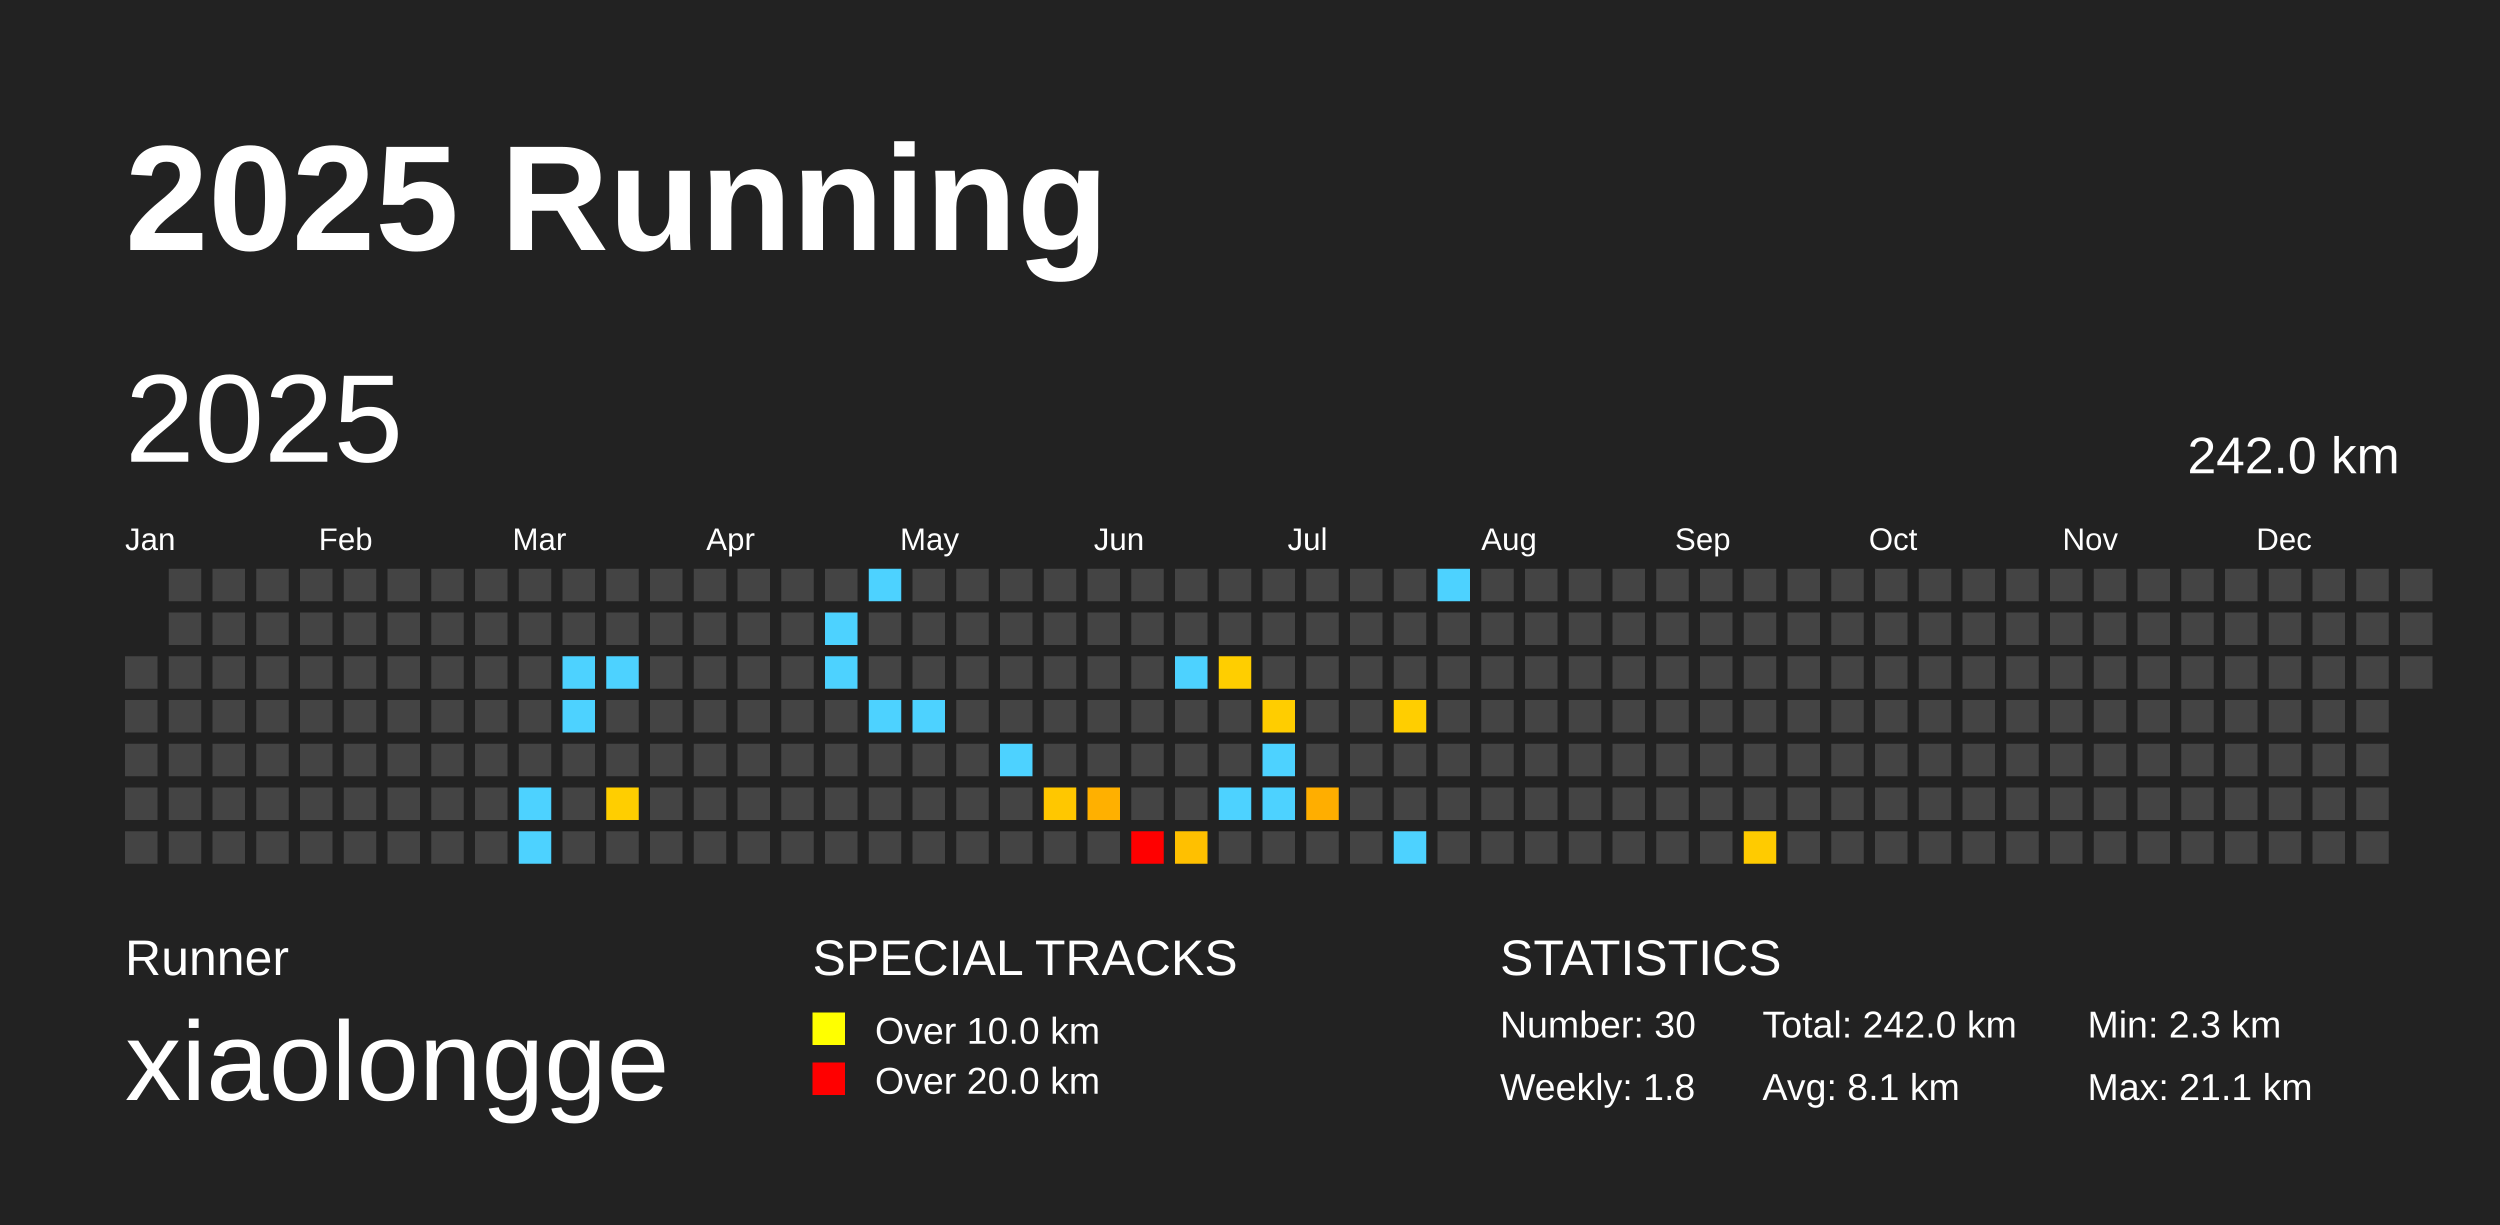
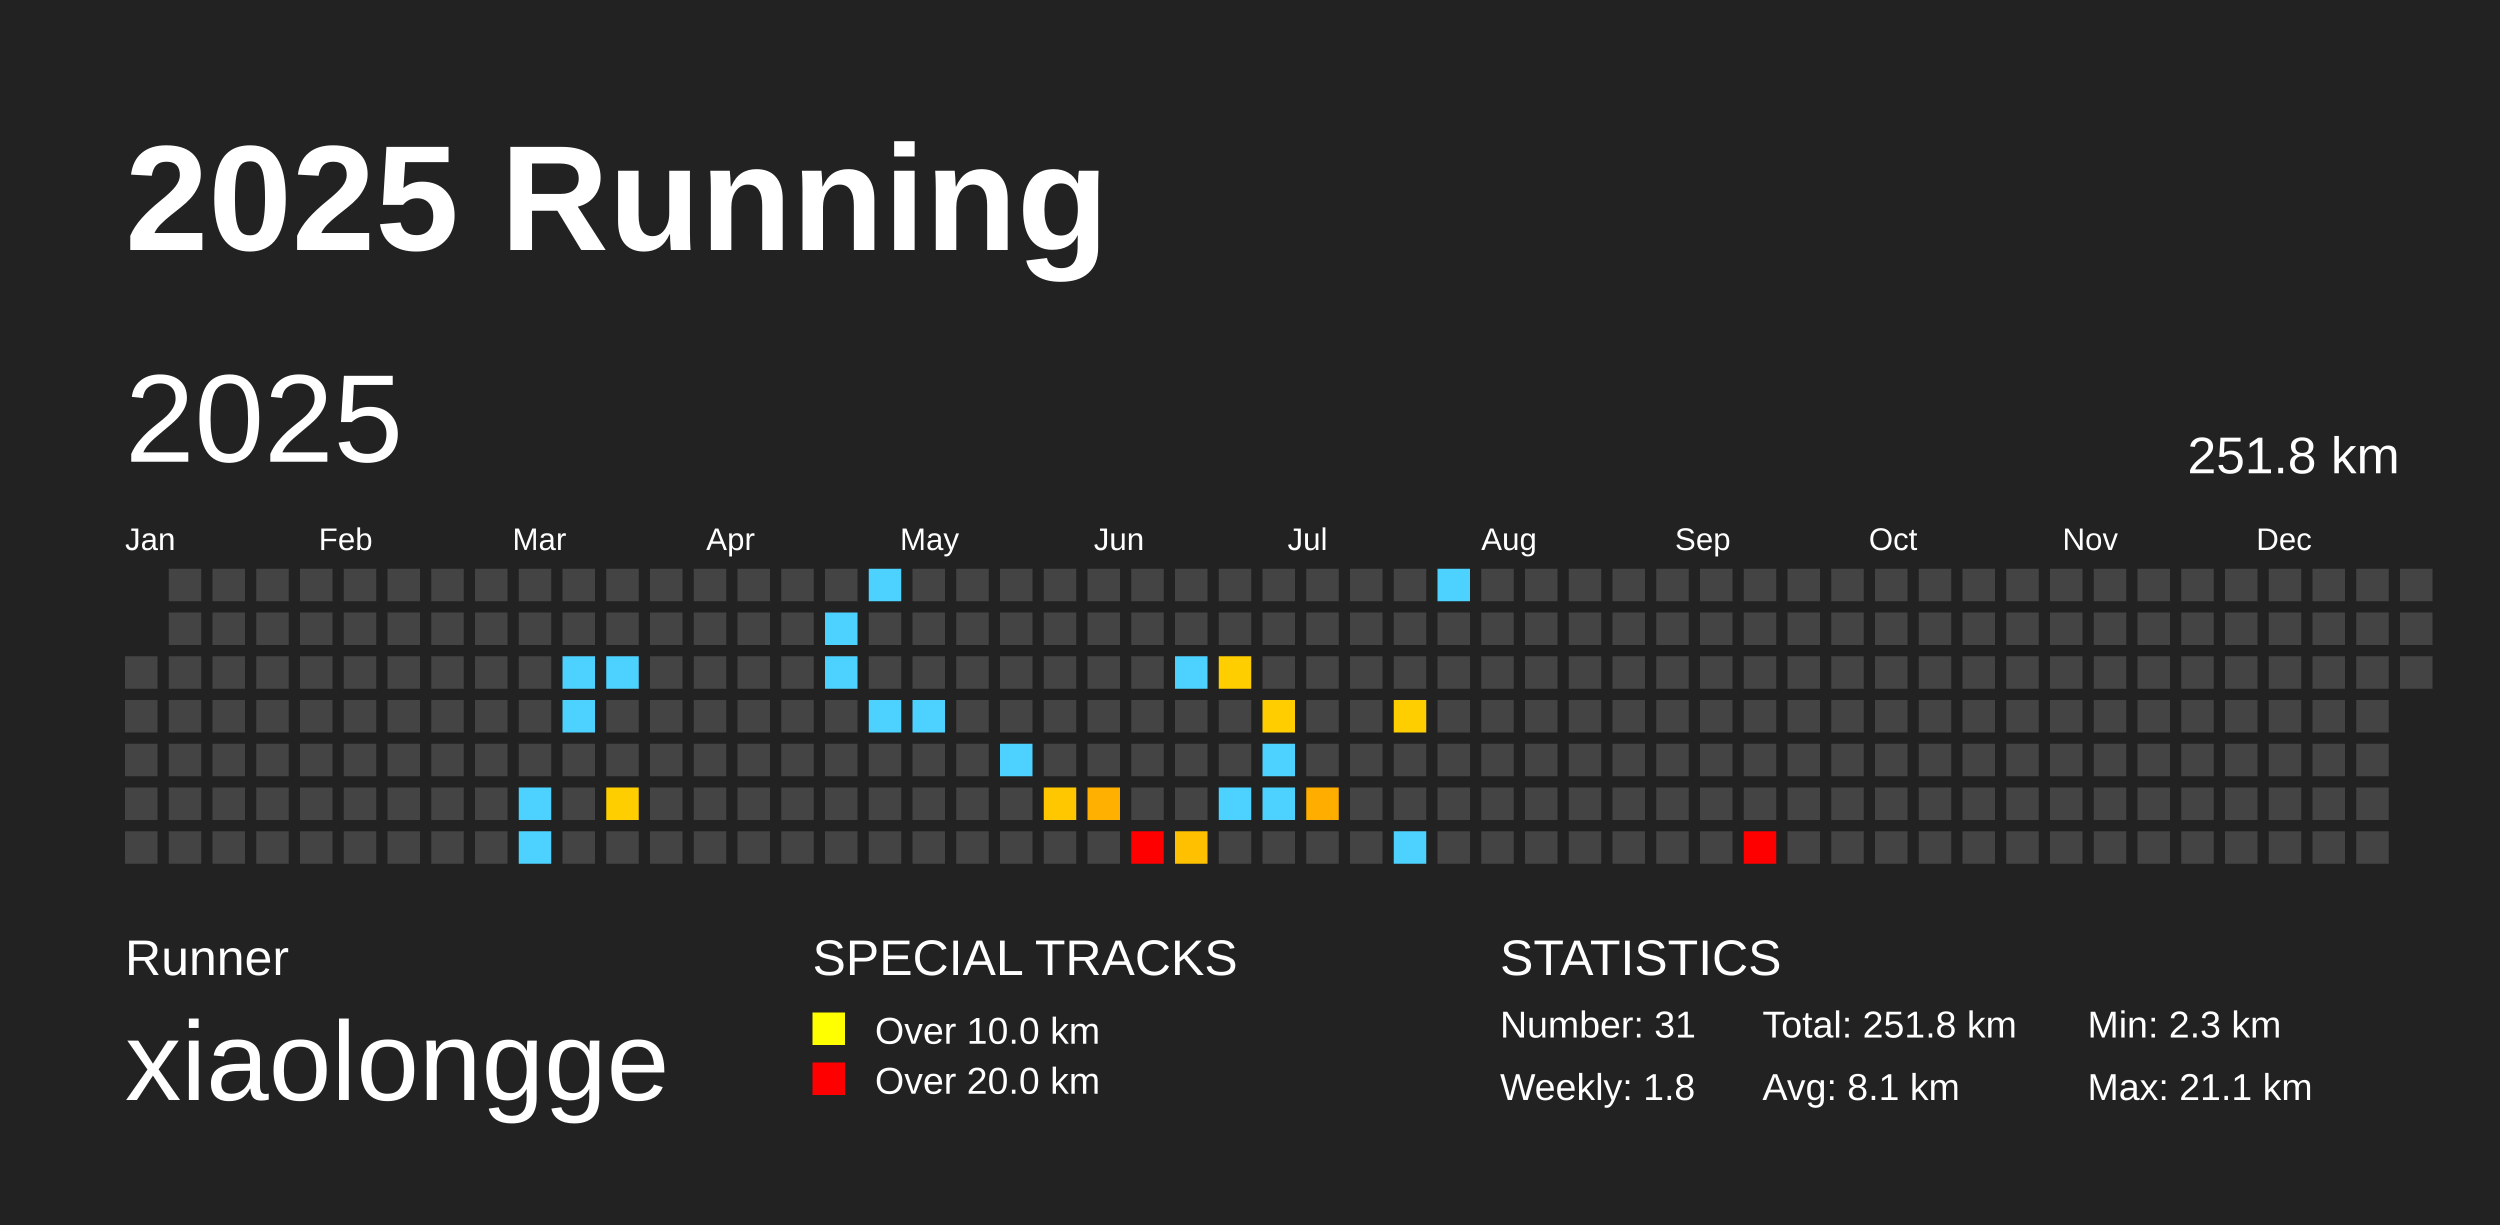
<svg xmlns="http://www.w3.org/2000/svg" baseProfile="full" height="98mm" version="1.1" viewBox="0,0,200,98" width="200mm">
  <defs />
  <rect fill="#222222" height="98" width="200" x="0" y="0" />
  <text fill="#FFFFFF" style="font-size:12px; font-family:Arial; font-weight:bold;" x="10" y="20">2025 Running</text>
  <text fill="#FFFFFF" style="font-size:4px; font-family:Arial" x="10" y="78">Runner</text>
  <text fill="#FFFFFF" style="font-size:9px; font-family:Arial" x="10" y="88">xiaolongge</text>
  <text fill="#FFFFFF" style="font-size:4px; font-family:Arial" x="65" y="78">SPECIAL TRACKS</text>
  <rect fill="yellow" height="2.6" width="2.6" x="65" y="81" />
  <text fill="#FFFFFF" style="font-size:3px; font-family:Arial" x="70" y="83.5">Over 10.0 km</text>
  <rect fill="red" height="2.6" width="2.6" x="65" y="85" />
  <text fill="#FFFFFF" style="font-size:3px; font-family:Arial" x="70" y="87.5">Over 20.0 km</text>
  <text fill="#FFFFFF" style="font-size:4px; font-family:Arial" x="120" y="78">STATISTICS</text>
-   <text fill="#FFFFFF" style="font-size:3px; font-family:Arial" x="120" y="83">Number: 30</text>
+   <text fill="#FFFFFF" style="font-size:3px; font-family:Arial" x="120" y="83">Number: 31</text>
  <text fill="#FFFFFF" style="font-size:3px; font-family:Arial" x="120" y="88">Weekly: 1.8</text>
-   <text fill="#FFFFFF" style="font-size:3px; font-family:Arial" x="141" y="83">Total: 242.0 km</text>
+   <text fill="#FFFFFF" style="font-size:3px; font-family:Arial" x="141" y="83">Total: 251.8 km</text>
  <text fill="#FFFFFF" style="font-size:3px; font-family:Arial" x="141" y="88">Avg: 8.1 km</text>
  <text fill="#FFFFFF" style="font-size:3px; font-family:Arial" x="167" y="83">Min: 2.3 km</text>
  <text fill="#FFFFFF" style="font-size:3px; font-family:Arial" x="167" y="88">Max: 21.1 km</text>
  <text dominant-baseline="hanging" fill="#FFFFFF" style="font-size:10.0px; font-family:Arial;" x="10" y="30">2025</text>
-   <text dominant-baseline="hanging" fill="#FFFFFF" style="font-size:4.125px; font-family:Arial;" x="175" y="35">242.0 km</text>
+   <text dominant-baseline="hanging" fill="#FFFFFF" style="font-size:4.125px; font-family:Arial;" x="175" y="35">251.8 km</text>
  <text fill="#FFFFFF" style="font-size:2.5px; font-family:Arial" x="10.0" y="44">Jan</text>
  <text fill="#FFFFFF" style="font-size:2.5px; font-family:Arial" x="25.5" y="44">Feb</text>
  <text fill="#FFFFFF" style="font-size:2.5px; font-family:Arial" x="41.0" y="44">Mar</text>
  <text fill="#FFFFFF" style="font-size:2.5px; font-family:Arial" x="56.5" y="44">Apr</text>
  <text fill="#FFFFFF" style="font-size:2.5px; font-family:Arial" x="72.0" y="44">May</text>
  <text fill="#FFFFFF" style="font-size:2.5px; font-family:Arial" x="87.5" y="44">Jun</text>
  <text fill="#FFFFFF" style="font-size:2.5px; font-family:Arial" x="103.0" y="44">Jul</text>
  <text fill="#FFFFFF" style="font-size:2.5px; font-family:Arial" x="118.5" y="44">Aug</text>
  <text fill="#FFFFFF" style="font-size:2.5px; font-family:Arial" x="134.0" y="44">Sep</text>
  <text fill="#FFFFFF" style="font-size:2.5px; font-family:Arial" x="149.5" y="44">Oct</text>
  <text fill="#FFFFFF" style="font-size:2.5px; font-family:Arial" x="165.0" y="44">Nov</text>
  <text fill="#FFFFFF" style="font-size:2.5px; font-family:Arial" x="180.5" y="44">Dec</text>
  <rect fill="#444444" height="2.6" width="2.6" x="10.0" y="52.5" />
  <rect fill="#444444" height="2.6" width="2.6" x="10.0" y="56.0" />
  <rect fill="#444444" height="2.6" width="2.6" x="10.0" y="59.5" />
  <rect fill="#444444" height="2.6" width="2.6" x="10.0" y="63.0" />
  <rect fill="#444444" height="2.6" width="2.6" x="10.0" y="66.5" />
  <rect fill="#444444" height="2.6" width="2.6" x="13.5" y="45.5" />
  <rect fill="#444444" height="2.6" width="2.6" x="13.5" y="49.0" />
  <rect fill="#444444" height="2.6" width="2.6" x="13.5" y="52.5" />
  <rect fill="#444444" height="2.6" width="2.6" x="13.5" y="56.0" />
  <rect fill="#444444" height="2.6" width="2.6" x="13.5" y="59.5" />
  <rect fill="#444444" height="2.6" width="2.6" x="13.5" y="63.0" />
  <rect fill="#444444" height="2.6" width="2.6" x="13.5" y="66.5" />
  <rect fill="#444444" height="2.6" width="2.6" x="17.0" y="45.5" />
  <rect fill="#444444" height="2.6" width="2.6" x="17.0" y="49.0" />
  <rect fill="#444444" height="2.6" width="2.6" x="17.0" y="52.5" />
  <rect fill="#444444" height="2.6" width="2.6" x="17.0" y="56.0" />
  <rect fill="#444444" height="2.6" width="2.6" x="17.0" y="59.5" />
  <rect fill="#444444" height="2.6" width="2.6" x="17.0" y="63.0" />
  <rect fill="#444444" height="2.6" width="2.6" x="17.0" y="66.5" />
  <rect fill="#444444" height="2.6" width="2.6" x="20.5" y="45.5" />
  <rect fill="#444444" height="2.6" width="2.6" x="20.5" y="49.0" />
  <rect fill="#444444" height="2.6" width="2.6" x="20.5" y="52.5" />
  <rect fill="#444444" height="2.6" width="2.6" x="20.5" y="56.0" />
  <rect fill="#444444" height="2.6" width="2.6" x="20.5" y="59.5" />
  <rect fill="#444444" height="2.6" width="2.6" x="20.5" y="63.0" />
  <rect fill="#444444" height="2.6" width="2.6" x="20.5" y="66.5" />
  <rect fill="#444444" height="2.6" width="2.6" x="24.0" y="45.5" />
  <rect fill="#444444" height="2.6" width="2.6" x="24.0" y="49.0" />
  <rect fill="#444444" height="2.6" width="2.6" x="24.0" y="52.5" />
  <rect fill="#444444" height="2.6" width="2.6" x="24.0" y="56.0" />
  <rect fill="#444444" height="2.6" width="2.6" x="24.0" y="59.5" />
  <rect fill="#444444" height="2.6" width="2.6" x="24.0" y="63.0" />
  <rect fill="#444444" height="2.6" width="2.6" x="24.0" y="66.5" />
  <rect fill="#444444" height="2.6" width="2.6" x="27.5" y="45.5" />
  <rect fill="#444444" height="2.6" width="2.6" x="27.5" y="49.0" />
  <rect fill="#444444" height="2.6" width="2.6" x="27.5" y="52.5" />
  <rect fill="#444444" height="2.6" width="2.6" x="27.5" y="56.0" />
  <rect fill="#444444" height="2.6" width="2.6" x="27.5" y="59.5" />
  <rect fill="#444444" height="2.6" width="2.6" x="27.5" y="63.0" />
  <rect fill="#444444" height="2.6" width="2.6" x="27.5" y="66.5" />
  <rect fill="#444444" height="2.6" width="2.6" x="31.0" y="45.5" />
  <rect fill="#444444" height="2.6" width="2.6" x="31.0" y="49.0" />
  <rect fill="#444444" height="2.6" width="2.6" x="31.0" y="52.5" />
  <rect fill="#444444" height="2.6" width="2.6" x="31.0" y="56.0" />
  <rect fill="#444444" height="2.6" width="2.6" x="31.0" y="59.5" />
  <rect fill="#444444" height="2.6" width="2.6" x="31.0" y="63.0" />
  <rect fill="#444444" height="2.6" width="2.6" x="31.0" y="66.5" />
  <rect fill="#444444" height="2.6" width="2.6" x="34.5" y="45.5" />
  <rect fill="#444444" height="2.6" width="2.6" x="34.5" y="49.0" />
  <rect fill="#444444" height="2.6" width="2.6" x="34.5" y="52.5" />
  <rect fill="#444444" height="2.6" width="2.6" x="34.5" y="56.0" />
  <rect fill="#444444" height="2.6" width="2.6" x="34.5" y="59.5" />
  <rect fill="#444444" height="2.6" width="2.6" x="34.5" y="63.0" />
  <rect fill="#444444" height="2.6" width="2.6" x="34.5" y="66.5" />
  <rect fill="#444444" height="2.6" width="2.6" x="38.0" y="45.5" />
  <rect fill="#444444" height="2.6" width="2.6" x="38.0" y="49.0" />
  <rect fill="#444444" height="2.6" width="2.6" x="38.0" y="52.5" />
  <rect fill="#444444" height="2.6" width="2.6" x="38.0" y="56.0" />
  <rect fill="#444444" height="2.6" width="2.6" x="38.0" y="59.5" />
  <rect fill="#444444" height="2.6" width="2.6" x="38.0" y="63.0" />
  <rect fill="#444444" height="2.6" width="2.6" x="38.0" y="66.5" />
  <rect fill="#444444" height="2.6" width="2.6" x="41.5" y="45.5" />
  <rect fill="#444444" height="2.6" width="2.6" x="41.5" y="49.0" />
  <rect fill="#444444" height="2.6" width="2.6" x="41.5" y="52.5" />
  <rect fill="#444444" height="2.6" width="2.6" x="41.5" y="56.0" />
  <rect fill="#444444" height="2.6" width="2.6" x="41.5" y="59.5" />
  <rect fill="#4dd2ff" height="2.6" width="2.6" x="41.5" y="63.0" />
  <rect fill="#4dd2ff" height="2.6" width="2.6" x="41.5" y="66.5" />
  <rect fill="#444444" height="2.6" width="2.6" x="45.0" y="45.5" />
  <rect fill="#444444" height="2.6" width="2.6" x="45.0" y="49.0" />
  <rect fill="#4dd2ff" height="2.6" width="2.6" x="45.0" y="52.5" />
  <rect fill="#4dd2ff" height="2.6" width="2.6" x="45.0" y="56.0" />
  <rect fill="#444444" height="2.6" width="2.6" x="45.0" y="59.5" />
  <rect fill="#444444" height="2.6" width="2.6" x="45.0" y="63.0" />
  <rect fill="#444444" height="2.6" width="2.6" x="45.0" y="66.5" />
  <rect fill="#444444" height="2.6" width="2.6" x="48.5" y="45.5" />
  <rect fill="#444444" height="2.6" width="2.6" x="48.5" y="49.0" />
  <rect fill="#4dd2ff" height="2.6" width="2.6" x="48.5" y="52.5" />
  <rect fill="#444444" height="2.6" width="2.6" x="48.5" y="56.0" />
  <rect fill="#444444" height="2.6" width="2.6" x="48.5" y="59.5" />
  <rect fill="#ffce00" height="2.6" width="2.6" x="48.5" y="63.0" />
  <rect fill="#444444" height="2.6" width="2.6" x="48.5" y="66.5" />
  <rect fill="#444444" height="2.6" width="2.6" x="52.0" y="45.5" />
  <rect fill="#444444" height="2.6" width="2.6" x="52.0" y="49.0" />
  <rect fill="#444444" height="2.6" width="2.6" x="52.0" y="52.5" />
  <rect fill="#444444" height="2.6" width="2.6" x="52.0" y="56.0" />
  <rect fill="#444444" height="2.6" width="2.6" x="52.0" y="59.5" />
  <rect fill="#444444" height="2.6" width="2.6" x="52.0" y="63.0" />
  <rect fill="#444444" height="2.6" width="2.6" x="52.0" y="66.5" />
  <rect fill="#444444" height="2.6" width="2.6" x="55.5" y="45.5" />
  <rect fill="#444444" height="2.6" width="2.6" x="55.5" y="49.0" />
  <rect fill="#444444" height="2.6" width="2.6" x="55.5" y="52.5" />
  <rect fill="#444444" height="2.6" width="2.6" x="55.5" y="56.0" />
  <rect fill="#444444" height="2.6" width="2.6" x="55.5" y="59.5" />
  <rect fill="#444444" height="2.6" width="2.6" x="55.5" y="63.0" />
  <rect fill="#444444" height="2.6" width="2.6" x="55.5" y="66.5" />
  <rect fill="#444444" height="2.6" width="2.6" x="59.0" y="45.5" />
  <rect fill="#444444" height="2.6" width="2.6" x="59.0" y="49.0" />
  <rect fill="#444444" height="2.6" width="2.6" x="59.0" y="52.5" />
  <rect fill="#444444" height="2.6" width="2.6" x="59.0" y="56.0" />
  <rect fill="#444444" height="2.6" width="2.6" x="59.0" y="59.5" />
  <rect fill="#444444" height="2.6" width="2.6" x="59.0" y="63.0" />
  <rect fill="#444444" height="2.6" width="2.6" x="59.0" y="66.5" />
  <rect fill="#444444" height="2.6" width="2.6" x="62.5" y="45.5" />
  <rect fill="#444444" height="2.6" width="2.6" x="62.5" y="49.0" />
  <rect fill="#444444" height="2.6" width="2.6" x="62.5" y="52.5" />
  <rect fill="#444444" height="2.6" width="2.6" x="62.5" y="56.0" />
  <rect fill="#444444" height="2.6" width="2.6" x="62.5" y="59.5" />
  <rect fill="#444444" height="2.6" width="2.6" x="62.5" y="63.0" />
  <rect fill="#444444" height="2.6" width="2.6" x="62.5" y="66.5" />
  <rect fill="#444444" height="2.6" width="2.6" x="66.0" y="45.5" />
  <rect fill="#4dd2ff" height="2.6" width="2.6" x="66.0" y="49.0" />
  <rect fill="#4dd2ff" height="2.6" width="2.6" x="66.0" y="52.5" />
  <rect fill="#444444" height="2.6" width="2.6" x="66.0" y="56.0" />
  <rect fill="#444444" height="2.6" width="2.6" x="66.0" y="59.5" />
  <rect fill="#444444" height="2.6" width="2.6" x="66.0" y="63.0" />
  <rect fill="#444444" height="2.6" width="2.6" x="66.0" y="66.5" />
  <rect fill="#4dd2ff" height="2.6" width="2.6" x="69.5" y="45.5" />
  <rect fill="#444444" height="2.6" width="2.6" x="69.5" y="49.0" />
  <rect fill="#444444" height="2.6" width="2.6" x="69.5" y="52.5" />
  <rect fill="#4dd2ff" height="2.6" width="2.6" x="69.5" y="56.0" />
  <rect fill="#444444" height="2.6" width="2.6" x="69.5" y="59.5" />
  <rect fill="#444444" height="2.6" width="2.6" x="69.5" y="63.0" />
  <rect fill="#444444" height="2.6" width="2.6" x="69.5" y="66.5" />
  <rect fill="#444444" height="2.6" width="2.6" x="73.0" y="45.5" />
  <rect fill="#444444" height="2.6" width="2.6" x="73.0" y="49.0" />
  <rect fill="#444444" height="2.6" width="2.6" x="73.0" y="52.5" />
  <rect fill="#4dd2ff" height="2.6" width="2.6" x="73.0" y="56.0" />
  <rect fill="#444444" height="2.6" width="2.6" x="73.0" y="59.5" />
  <rect fill="#444444" height="2.6" width="2.6" x="73.0" y="63.0" />
  <rect fill="#444444" height="2.6" width="2.6" x="73.0" y="66.5" />
  <rect fill="#444444" height="2.6" width="2.6" x="76.5" y="45.5" />
  <rect fill="#444444" height="2.6" width="2.6" x="76.5" y="49.0" />
  <rect fill="#444444" height="2.6" width="2.6" x="76.5" y="52.5" />
  <rect fill="#444444" height="2.6" width="2.6" x="76.5" y="56.0" />
  <rect fill="#444444" height="2.6" width="2.6" x="76.5" y="59.5" />
  <rect fill="#444444" height="2.6" width="2.6" x="76.5" y="63.0" />
  <rect fill="#444444" height="2.6" width="2.6" x="76.5" y="66.5" />
  <rect fill="#444444" height="2.6" width="2.6" x="80.0" y="45.5" />
  <rect fill="#444444" height="2.6" width="2.6" x="80.0" y="49.0" />
  <rect fill="#444444" height="2.6" width="2.6" x="80.0" y="52.5" />
  <rect fill="#444444" height="2.6" width="2.6" x="80.0" y="56.0" />
  <rect fill="#4dd2ff" height="2.6" width="2.6" x="80.0" y="59.5" />
  <rect fill="#444444" height="2.6" width="2.6" x="80.0" y="63.0" />
  <rect fill="#444444" height="2.6" width="2.6" x="80.0" y="66.5" />
  <rect fill="#444444" height="2.6" width="2.6" x="83.5" y="45.5" />
  <rect fill="#444444" height="2.6" width="2.6" x="83.5" y="49.0" />
  <rect fill="#444444" height="2.6" width="2.6" x="83.5" y="52.5" />
  <rect fill="#444444" height="2.6" width="2.6" x="83.5" y="56.0" />
  <rect fill="#444444" height="2.6" width="2.6" x="83.5" y="59.5" />
  <rect fill="#ffc700" height="2.6" width="2.6" x="83.5" y="63.0" />
  <rect fill="#444444" height="2.6" width="2.6" x="83.5" y="66.5" />
  <rect fill="#444444" height="2.6" width="2.6" x="87.0" y="45.5" />
  <rect fill="#444444" height="2.6" width="2.6" x="87.0" y="49.0" />
  <rect fill="#444444" height="2.6" width="2.6" x="87.0" y="52.5" />
  <rect fill="#444444" height="2.6" width="2.6" x="87.0" y="56.0" />
  <rect fill="#444444" height="2.6" width="2.6" x="87.0" y="59.5" />
  <rect fill="#ffb000" height="2.6" width="2.6" x="87.0" y="63.0" />
  <rect fill="#444444" height="2.6" width="2.6" x="87.0" y="66.5" />
  <rect fill="#444444" height="2.6" width="2.6" x="90.5" y="45.5" />
  <rect fill="#444444" height="2.6" width="2.6" x="90.5" y="49.0" />
  <rect fill="#444444" height="2.6" width="2.6" x="90.5" y="52.5" />
  <rect fill="#444444" height="2.6" width="2.6" x="90.5" y="56.0" />
  <rect fill="#444444" height="2.6" width="2.6" x="90.5" y="59.5" />
  <rect fill="#444444" height="2.6" width="2.6" x="90.5" y="63.0" />
  <rect fill="red" height="2.6" width="2.6" x="90.5" y="66.5" />
  <rect fill="#444444" height="2.6" width="2.6" x="94.0" y="45.5" />
  <rect fill="#444444" height="2.6" width="2.6" x="94.0" y="49.0" />
  <rect fill="#4dd2ff" height="2.6" width="2.6" x="94.0" y="52.5" />
  <rect fill="#444444" height="2.6" width="2.6" x="94.0" y="56.0" />
  <rect fill="#444444" height="2.6" width="2.6" x="94.0" y="59.5" />
  <rect fill="#444444" height="2.6" width="2.6" x="94.0" y="63.0" />
  <rect fill="#ffc000" height="2.6" width="2.6" x="94.0" y="66.5" />
  <rect fill="#444444" height="2.6" width="2.6" x="97.5" y="45.5" />
  <rect fill="#444444" height="2.6" width="2.6" x="97.5" y="49.0" />
  <rect fill="#ffce00" height="2.6" width="2.6" x="97.5" y="52.5" />
  <rect fill="#444444" height="2.6" width="2.6" x="97.5" y="56.0" />
  <rect fill="#444444" height="2.6" width="2.6" x="97.5" y="59.5" />
  <rect fill="#4dd2ff" height="2.6" width="2.6" x="97.5" y="63.0" />
  <rect fill="#444444" height="2.6" width="2.6" x="97.5" y="66.5" />
  <rect fill="#444444" height="2.6" width="2.6" x="101.0" y="45.5" />
  <rect fill="#444444" height="2.6" width="2.6" x="101.0" y="49.0" />
  <rect fill="#444444" height="2.6" width="2.6" x="101.0" y="52.5" />
  <rect fill="#ffcd00" height="2.6" width="2.6" x="101.0" y="56.0" />
  <rect fill="#4dd2ff" height="2.6" width="2.6" x="101.0" y="59.5" />
  <rect fill="#4dd2ff" height="2.6" width="2.6" x="101.0" y="63.0" />
  <rect fill="#444444" height="2.6" width="2.6" x="101.0" y="66.5" />
  <rect fill="#444444" height="2.6" width="2.6" x="104.5" y="45.5" />
  <rect fill="#444444" height="2.6" width="2.6" x="104.5" y="49.0" />
  <rect fill="#444444" height="2.6" width="2.6" x="104.5" y="52.5" />
  <rect fill="#444444" height="2.6" width="2.6" x="104.5" y="56.0" />
  <rect fill="#444444" height="2.6" width="2.6" x="104.5" y="59.5" />
  <rect fill="#ffae00" height="2.6" width="2.6" x="104.5" y="63.0" />
  <rect fill="#444444" height="2.6" width="2.6" x="104.5" y="66.5" />
  <rect fill="#444444" height="2.6" width="2.6" x="108.0" y="45.5" />
  <rect fill="#444444" height="2.6" width="2.6" x="108.0" y="49.0" />
  <rect fill="#444444" height="2.6" width="2.6" x="108.0" y="52.5" />
  <rect fill="#444444" height="2.6" width="2.6" x="108.0" y="56.0" />
  <rect fill="#444444" height="2.6" width="2.6" x="108.0" y="59.5" />
  <rect fill="#444444" height="2.6" width="2.6" x="108.0" y="63.0" />
  <rect fill="#444444" height="2.6" width="2.6" x="108.0" y="66.5" />
  <rect fill="#444444" height="2.6" width="2.6" x="111.5" y="45.5" />
  <rect fill="#444444" height="2.6" width="2.6" x="111.5" y="49.0" />
  <rect fill="#444444" height="2.6" width="2.6" x="111.5" y="52.5" />
  <rect fill="#ffce00" height="2.6" width="2.6" x="111.5" y="56.0" />
  <rect fill="#444444" height="2.6" width="2.6" x="111.5" y="59.5" />
  <rect fill="#444444" height="2.6" width="2.6" x="111.5" y="63.0" />
  <rect fill="#4dd2ff" height="2.6" width="2.6" x="111.5" y="66.5" />
  <rect fill="#4dd2ff" height="2.6" width="2.6" x="115.0" y="45.5" />
  <rect fill="#444444" height="2.6" width="2.6" x="115.0" y="49.0" />
  <rect fill="#444444" height="2.6" width="2.6" x="115.0" y="52.5" />
  <rect fill="#444444" height="2.6" width="2.6" x="115.0" y="56.0" />
  <rect fill="#444444" height="2.6" width="2.6" x="115.0" y="59.5" />
  <rect fill="#444444" height="2.6" width="2.6" x="115.0" y="63.0" />
  <rect fill="#444444" height="2.6" width="2.6" x="115.0" y="66.5" />
  <rect fill="#444444" height="2.6" width="2.6" x="118.5" y="45.5" />
  <rect fill="#444444" height="2.6" width="2.6" x="118.5" y="49.0" />
  <rect fill="#444444" height="2.6" width="2.6" x="118.5" y="52.5" />
  <rect fill="#444444" height="2.6" width="2.6" x="118.5" y="56.0" />
  <rect fill="#444444" height="2.6" width="2.6" x="118.5" y="59.5" />
  <rect fill="#444444" height="2.6" width="2.6" x="118.5" y="63.0" />
  <rect fill="#444444" height="2.6" width="2.6" x="118.5" y="66.5" />
  <rect fill="#444444" height="2.6" width="2.6" x="122.0" y="45.5" />
  <rect fill="#444444" height="2.6" width="2.6" x="122.0" y="49.0" />
  <rect fill="#444444" height="2.6" width="2.6" x="122.0" y="52.5" />
  <rect fill="#444444" height="2.6" width="2.6" x="122.0" y="56.0" />
  <rect fill="#444444" height="2.6" width="2.6" x="122.0" y="59.5" />
  <rect fill="#444444" height="2.6" width="2.6" x="122.0" y="63.0" />
  <rect fill="#444444" height="2.6" width="2.6" x="122.0" y="66.5" />
  <rect fill="#444444" height="2.6" width="2.6" x="125.5" y="45.5" />
  <rect fill="#444444" height="2.6" width="2.6" x="125.5" y="49.0" />
  <rect fill="#444444" height="2.6" width="2.6" x="125.5" y="52.5" />
  <rect fill="#444444" height="2.6" width="2.6" x="125.5" y="56.0" />
  <rect fill="#444444" height="2.6" width="2.6" x="125.5" y="59.5" />
  <rect fill="#444444" height="2.6" width="2.6" x="125.5" y="63.0" />
  <rect fill="#444444" height="2.6" width="2.6" x="125.5" y="66.5" />
  <rect fill="#444444" height="2.6" width="2.6" x="129.0" y="45.5" />
  <rect fill="#444444" height="2.6" width="2.6" x="129.0" y="49.0" />
  <rect fill="#444444" height="2.6" width="2.6" x="129.0" y="52.5" />
  <rect fill="#444444" height="2.6" width="2.6" x="129.0" y="56.0" />
  <rect fill="#444444" height="2.6" width="2.6" x="129.0" y="59.5" />
  <rect fill="#444444" height="2.6" width="2.6" x="129.0" y="63.0" />
  <rect fill="#444444" height="2.6" width="2.6" x="129.0" y="66.5" />
  <rect fill="#444444" height="2.6" width="2.6" x="132.5" y="45.5" />
  <rect fill="#444444" height="2.6" width="2.6" x="132.5" y="49.0" />
  <rect fill="#444444" height="2.6" width="2.6" x="132.5" y="52.5" />
  <rect fill="#444444" height="2.6" width="2.6" x="132.5" y="56.0" />
  <rect fill="#444444" height="2.6" width="2.6" x="132.5" y="59.5" />
  <rect fill="#444444" height="2.6" width="2.6" x="132.5" y="63.0" />
  <rect fill="#444444" height="2.6" width="2.6" x="132.5" y="66.5" />
  <rect fill="#444444" height="2.6" width="2.6" x="136.0" y="45.5" />
  <rect fill="#444444" height="2.6" width="2.6" x="136.0" y="49.0" />
  <rect fill="#444444" height="2.6" width="2.6" x="136.0" y="52.5" />
  <rect fill="#444444" height="2.6" width="2.6" x="136.0" y="56.0" />
  <rect fill="#444444" height="2.6" width="2.6" x="136.0" y="59.5" />
  <rect fill="#444444" height="2.6" width="2.6" x="136.0" y="63.0" />
  <rect fill="#444444" height="2.6" width="2.6" x="136.0" y="66.5" />
  <rect fill="#444444" height="2.6" width="2.6" x="139.5" y="45.5" />
  <rect fill="#444444" height="2.6" width="2.6" x="139.5" y="49.0" />
  <rect fill="#444444" height="2.6" width="2.6" x="139.5" y="52.5" />
  <rect fill="#444444" height="2.6" width="2.6" x="139.5" y="56.0" />
  <rect fill="#444444" height="2.6" width="2.6" x="139.5" y="59.5" />
  <rect fill="#444444" height="2.6" width="2.6" x="139.5" y="63.0" />
-   <rect fill="#ffcb00" height="2.6" width="2.6" x="139.5" y="66.5" />
+   <rect fill="red" height="2.6" width="2.6" x="139.5" y="66.5" />
  <rect fill="#444444" height="2.6" width="2.6" x="143.0" y="45.5" />
  <rect fill="#444444" height="2.6" width="2.6" x="143.0" y="49.0" />
  <rect fill="#444444" height="2.6" width="2.6" x="143.0" y="52.5" />
  <rect fill="#444444" height="2.6" width="2.6" x="143.0" y="56.0" />
  <rect fill="#444444" height="2.6" width="2.6" x="143.0" y="59.5" />
  <rect fill="#444444" height="2.6" width="2.6" x="143.0" y="63.0" />
  <rect fill="#444444" height="2.6" width="2.6" x="143.0" y="66.5" />
  <rect fill="#444444" height="2.6" width="2.6" x="146.5" y="45.5" />
  <rect fill="#444444" height="2.6" width="2.6" x="146.5" y="49.0" />
  <rect fill="#444444" height="2.6" width="2.6" x="146.5" y="52.5" />
  <rect fill="#444444" height="2.6" width="2.6" x="146.5" y="56.0" />
  <rect fill="#444444" height="2.6" width="2.6" x="146.5" y="59.5" />
  <rect fill="#444444" height="2.6" width="2.6" x="146.5" y="63.0" />
  <rect fill="#444444" height="2.6" width="2.6" x="146.5" y="66.5" />
  <rect fill="#444444" height="2.6" width="2.6" x="150.0" y="45.5" />
  <rect fill="#444444" height="2.6" width="2.6" x="150.0" y="49.0" />
  <rect fill="#444444" height="2.6" width="2.6" x="150.0" y="52.5" />
  <rect fill="#444444" height="2.6" width="2.6" x="150.0" y="56.0" />
  <rect fill="#444444" height="2.6" width="2.6" x="150.0" y="59.5" />
  <rect fill="#444444" height="2.6" width="2.6" x="150.0" y="63.0" />
  <rect fill="#444444" height="2.6" width="2.6" x="150.0" y="66.5" />
  <rect fill="#444444" height="2.6" width="2.6" x="153.5" y="45.5" />
  <rect fill="#444444" height="2.6" width="2.6" x="153.5" y="49.0" />
  <rect fill="#444444" height="2.6" width="2.6" x="153.5" y="52.5" />
  <rect fill="#444444" height="2.6" width="2.6" x="153.5" y="56.0" />
  <rect fill="#444444" height="2.6" width="2.6" x="153.5" y="59.5" />
  <rect fill="#444444" height="2.6" width="2.6" x="153.5" y="63.0" />
  <rect fill="#444444" height="2.6" width="2.6" x="153.5" y="66.5" />
  <rect fill="#444444" height="2.6" width="2.6" x="157.0" y="45.5" />
  <rect fill="#444444" height="2.6" width="2.6" x="157.0" y="49.0" />
  <rect fill="#444444" height="2.6" width="2.6" x="157.0" y="52.5" />
  <rect fill="#444444" height="2.6" width="2.6" x="157.0" y="56.0" />
  <rect fill="#444444" height="2.6" width="2.6" x="157.0" y="59.5" />
  <rect fill="#444444" height="2.6" width="2.6" x="157.0" y="63.0" />
  <rect fill="#444444" height="2.6" width="2.6" x="157.0" y="66.5" />
  <rect fill="#444444" height="2.6" width="2.6" x="160.5" y="45.5" />
  <rect fill="#444444" height="2.6" width="2.6" x="160.5" y="49.0" />
  <rect fill="#444444" height="2.6" width="2.6" x="160.5" y="52.5" />
  <rect fill="#444444" height="2.6" width="2.6" x="160.5" y="56.0" />
  <rect fill="#444444" height="2.6" width="2.6" x="160.5" y="59.5" />
  <rect fill="#444444" height="2.6" width="2.6" x="160.5" y="63.0" />
  <rect fill="#444444" height="2.6" width="2.6" x="160.5" y="66.5" />
  <rect fill="#444444" height="2.6" width="2.6" x="164.0" y="45.5" />
  <rect fill="#444444" height="2.6" width="2.6" x="164.0" y="49.0" />
  <rect fill="#444444" height="2.6" width="2.6" x="164.0" y="52.5" />
  <rect fill="#444444" height="2.6" width="2.6" x="164.0" y="56.0" />
  <rect fill="#444444" height="2.6" width="2.6" x="164.0" y="59.5" />
  <rect fill="#444444" height="2.6" width="2.6" x="164.0" y="63.0" />
  <rect fill="#444444" height="2.6" width="2.6" x="164.0" y="66.5" />
  <rect fill="#444444" height="2.6" width="2.6" x="167.5" y="45.5" />
  <rect fill="#444444" height="2.6" width="2.6" x="167.5" y="49.0" />
  <rect fill="#444444" height="2.6" width="2.6" x="167.5" y="52.5" />
  <rect fill="#444444" height="2.6" width="2.6" x="167.5" y="56.0" />
  <rect fill="#444444" height="2.6" width="2.6" x="167.5" y="59.5" />
  <rect fill="#444444" height="2.6" width="2.6" x="167.5" y="63.0" />
  <rect fill="#444444" height="2.6" width="2.6" x="167.5" y="66.5" />
  <rect fill="#444444" height="2.6" width="2.6" x="171.0" y="45.5" />
  <rect fill="#444444" height="2.6" width="2.6" x="171.0" y="49.0" />
  <rect fill="#444444" height="2.6" width="2.6" x="171.0" y="52.5" />
  <rect fill="#444444" height="2.6" width="2.6" x="171.0" y="56.0" />
  <rect fill="#444444" height="2.6" width="2.6" x="171.0" y="59.5" />
  <rect fill="#444444" height="2.6" width="2.6" x="171.0" y="63.0" />
  <rect fill="#444444" height="2.6" width="2.6" x="171.0" y="66.5" />
  <rect fill="#444444" height="2.6" width="2.6" x="174.5" y="45.5" />
  <rect fill="#444444" height="2.6" width="2.6" x="174.5" y="49.0" />
  <rect fill="#444444" height="2.6" width="2.6" x="174.5" y="52.5" />
  <rect fill="#444444" height="2.6" width="2.6" x="174.5" y="56.0" />
  <rect fill="#444444" height="2.6" width="2.6" x="174.5" y="59.5" />
  <rect fill="#444444" height="2.6" width="2.6" x="174.5" y="63.0" />
  <rect fill="#444444" height="2.6" width="2.6" x="174.5" y="66.5" />
  <rect fill="#444444" height="2.6" width="2.6" x="178.0" y="45.5" />
  <rect fill="#444444" height="2.6" width="2.6" x="178.0" y="49.0" />
  <rect fill="#444444" height="2.6" width="2.6" x="178.0" y="52.5" />
  <rect fill="#444444" height="2.6" width="2.6" x="178.0" y="56.0" />
  <rect fill="#444444" height="2.6" width="2.6" x="178.0" y="59.5" />
  <rect fill="#444444" height="2.6" width="2.6" x="178.0" y="63.0" />
  <rect fill="#444444" height="2.6" width="2.6" x="178.0" y="66.5" />
  <rect fill="#444444" height="2.6" width="2.6" x="181.5" y="45.5" />
  <rect fill="#444444" height="2.6" width="2.6" x="181.5" y="49.0" />
  <rect fill="#444444" height="2.6" width="2.6" x="181.5" y="52.5" />
  <rect fill="#444444" height="2.6" width="2.6" x="181.5" y="56.0" />
  <rect fill="#444444" height="2.6" width="2.6" x="181.5" y="59.5" />
  <rect fill="#444444" height="2.6" width="2.6" x="181.5" y="63.0" />
  <rect fill="#444444" height="2.6" width="2.6" x="181.5" y="66.5" />
  <rect fill="#444444" height="2.6" width="2.6" x="185.0" y="45.5" />
  <rect fill="#444444" height="2.6" width="2.6" x="185.0" y="49.0" />
  <rect fill="#444444" height="2.6" width="2.6" x="185.0" y="52.5" />
  <rect fill="#444444" height="2.6" width="2.6" x="185.0" y="56.0" />
  <rect fill="#444444" height="2.6" width="2.6" x="185.0" y="59.5" />
  <rect fill="#444444" height="2.6" width="2.6" x="185.0" y="63.0" />
  <rect fill="#444444" height="2.6" width="2.6" x="185.0" y="66.5" />
  <rect fill="#444444" height="2.6" width="2.6" x="188.5" y="45.5" />
  <rect fill="#444444" height="2.6" width="2.6" x="188.5" y="49.0" />
  <rect fill="#444444" height="2.6" width="2.6" x="188.5" y="52.5" />
  <rect fill="#444444" height="2.6" width="2.6" x="188.5" y="56.0" />
  <rect fill="#444444" height="2.6" width="2.6" x="188.5" y="59.5" />
  <rect fill="#444444" height="2.6" width="2.6" x="188.5" y="63.0" />
  <rect fill="#444444" height="2.6" width="2.6" x="188.5" y="66.5" />
  <rect fill="#444444" height="2.6" width="2.6" x="192.0" y="45.5" />
  <rect fill="#444444" height="2.6" width="2.6" x="192.0" y="49.0" />
  <rect fill="#444444" height="2.6" width="2.6" x="192.0" y="52.5" />
</svg>
